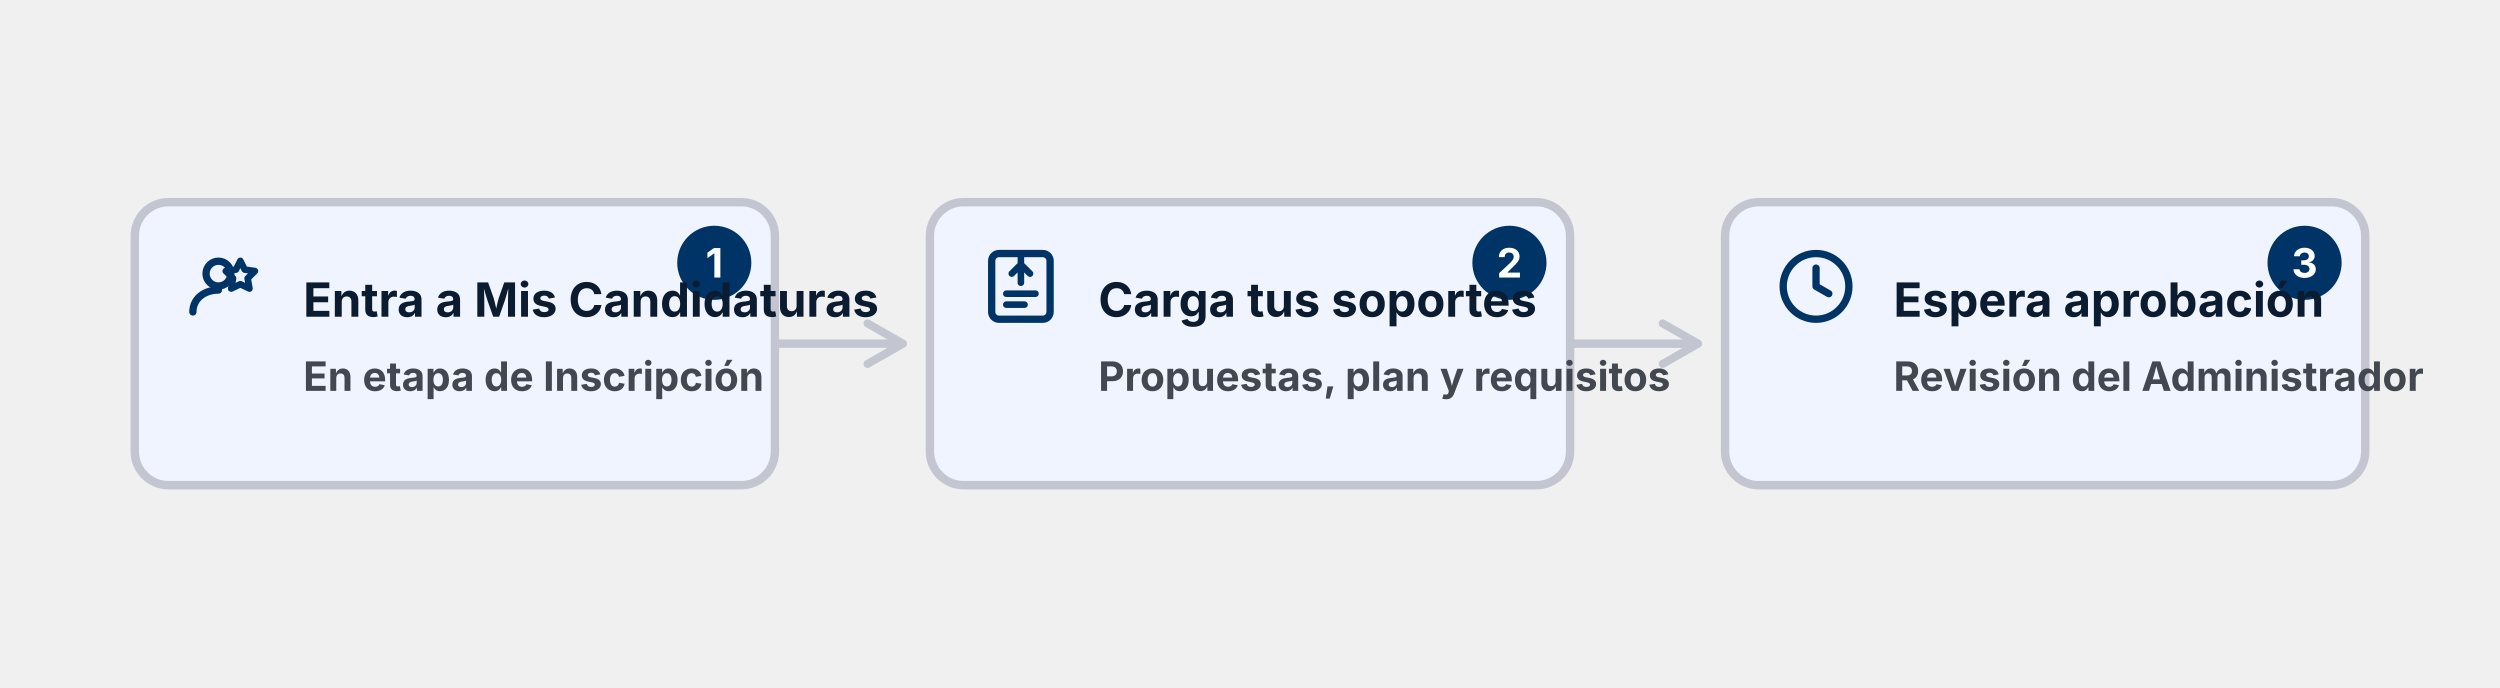
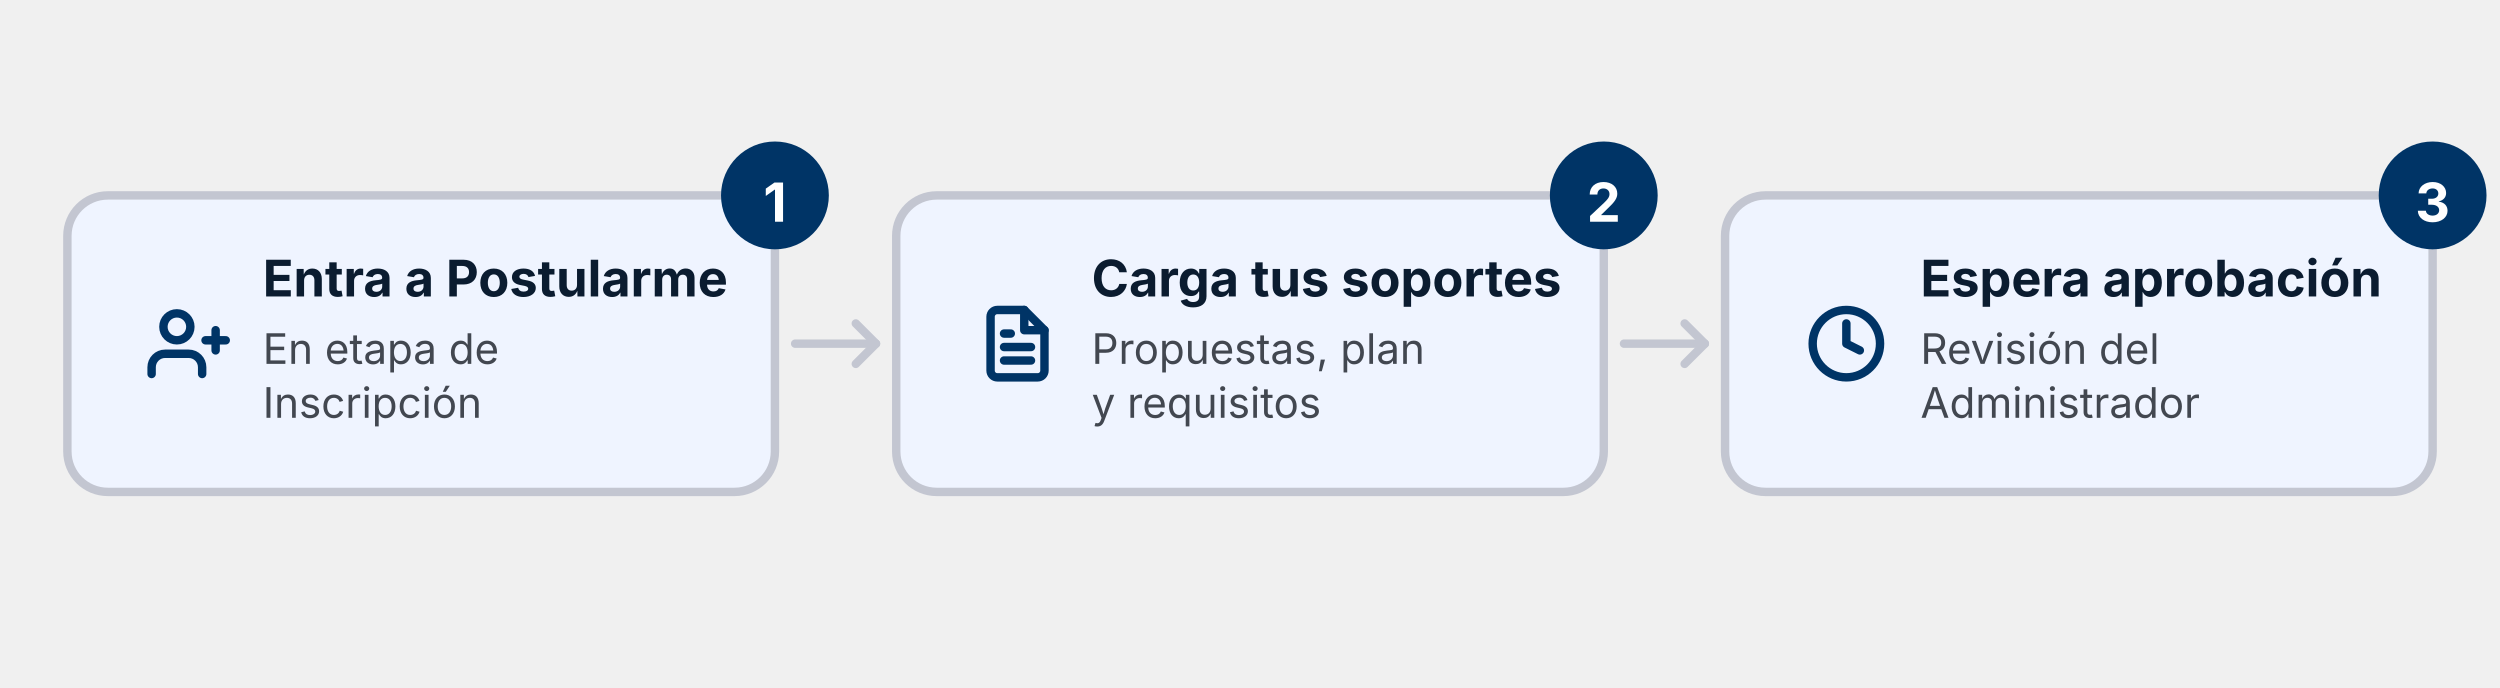
- <svg xmlns="http://www.w3.org/2000/svg" viewBox="-20 -20 742 204" role="img" overflow="visible" aria-label="Diagrama de 3 pasos para postularte como candidato: Paso 1, Entra a Mis Candidaturas durante la etapa de Inscripción; Paso 2, Carga tus soportes, propuestas, plan de gobierno y documentos requeridos; Paso 3, Espera aprobación del Administrador, quien revisará y aprobará tu postulación.">
+ <svg xmlns="http://www.w3.org/2000/svg" viewBox="-20 -20 742 204" overflow="visible" role="img" aria-label="Diagrama de 3 pasos para postularse como candidato: Paso 1 Entra a Postularme, Paso 2 Carga tus soportes, Paso 3 Espera aprobación.">
  <defs>
-     <marker id="arrowhead" viewBox="0 0 10 10" refX="8" refY="5" markerWidth="6" markerHeight="6" orient="auto-start-reverse">
-       <path d="M1 1L8 5L1 9" fill="none" stroke="#c3c6d1" stroke-width="1.6" stroke-linecap="round" stroke-linejoin="round" />
-     </marker>
+     <style>
+             .box { fill: #eff4ff; stroke: #c3c6d1; stroke-width: 2.5; }
+             .text-title { font-family: system-ui, -apple-system, sans-serif; font-size: 15px; font-weight: bold; fill: #0b1c30; }
+             .text-sub { font-family: system-ui, -apple-system, sans-serif; font-size: 12.5px; fill: #424750; }
+             .badge { fill: #003466; }
+             .badge-text { font-family: system-ui, -apple-system, sans-serif; font-size: 16px; font-weight: bold; fill: #ffffff; text-anchor: middle; dominant-baseline: central; }
+             .arrow { fill: none; stroke: #c3c6d1; stroke-width: 2.5; stroke-linecap: round; stroke-linejoin: round; }
+             .icon { fill: none; stroke: #003466; stroke-width: 2.5; stroke-linecap: round; stroke-linejoin: round; }
+         </style>
  </defs>
-   <path d="M210 82.0 L248 82.0" stroke="#c3c6d1" stroke-width="2.5" marker-end="url(#arrowhead)" />
-   <path d="M446 82.0 L484 82.0" stroke="#c3c6d1" stroke-width="2.5" marker-end="url(#arrowhead)" />
-   <g>
-     <rect x="20" y="40" width="190" height="84" rx="10" fill="#eff4ff" stroke="#c3c6d1" stroke-width="2.5" />
-     <circle cx="192" cy="58" r="11" fill="#003466" />
-     <text x="192" y="58" text-anchor="middle" dominant-baseline="central" font-family="Inter, -apple-system, Segoe UI, sans-serif" font-size="12" font-weight="700" fill="#ffffff">1</text>
-     <g transform="translate(34,52) scale(1.083333)">
-       <circle cx="10" cy="8.5" r="3.4" fill="none" stroke="#003466" stroke-width="2" />
-       <path d="M3 19c0-3.6 3.1-6 7-6" fill="none" stroke="#003466" stroke-width="2" stroke-linecap="round" />
-       <path d="M16 5l1.2 2.4 2.8.4-2 2 .5 2.8L16 11.4l-2.5 1.2.5-2.8-2-2 2.8-.4z" fill="none" stroke="#003466" stroke-width="1.8" stroke-linejoin="round" />
-     </g>
-     <text x="70" y="74" font-family="Inter, -apple-system, Segoe UI, sans-serif" font-size="14" font-weight="bold" fill="#0b1c30">Entra a Mis Candidaturas</text>
-     <text x="70" y="96" font-family="Inter, -apple-system, Segoe UI, sans-serif" font-size="12" font-weight="bold" fill="#424750">En etapa de Inscripción</text>
+   <g class="arrow">
+     <line x1="216" y1="82" x2="240" y2="82" />
+     <polyline points="234,76 240,82 234,88" />
  </g>
-   <g>
-     <rect x="256" y="40" width="190" height="84" rx="10" fill="#eff4ff" stroke="#c3c6d1" stroke-width="2.5" />
-     <circle cx="428" cy="58" r="11" fill="#003466" />
-     <text x="428" y="58" text-anchor="middle" dominant-baseline="central" font-family="Inter, -apple-system, Segoe UI, sans-serif" font-size="12" font-weight="700" fill="#ffffff">2</text>
-     <g transform="translate(270,52) scale(1.083333)">
-       <rect x="4" y="3" width="16" height="18" rx="2" fill="none" stroke="#003466" stroke-width="2" />
-       <path d="M8 14h8M8 17h5" stroke="#003466" stroke-width="1.8" stroke-linecap="round" />
-       <path d="M12 4v7M9.5 8.5L12 6l2.5 2.5" fill="none" stroke="#003466" stroke-width="1.8" stroke-linecap="round" stroke-linejoin="round" />
-     </g>
-     <text x="306" y="74" font-family="Inter, -apple-system, Segoe UI, sans-serif" font-size="14" font-weight="bold" fill="#0b1c30">Carga tus soportes</text>
-     <text x="306" y="96" font-family="Inter, -apple-system, Segoe UI, sans-serif" font-size="12" font-weight="bold" fill="#424750">Propuestas, plan y requisitos</text>
+   <g class="arrow">
+     <line x1="462" y1="82" x2="486" y2="82" />
+     <polyline points="480,76 486,82 480,88" />
  </g>
-   <g>
-     <rect x="492" y="40" width="190" height="84" rx="10" fill="#eff4ff" stroke="#c3c6d1" stroke-width="2.5" />
-     <circle cx="664" cy="58" r="11" fill="#003466" />
-     <text x="664" y="58" text-anchor="middle" dominant-baseline="central" font-family="Inter, -apple-system, Segoe UI, sans-serif" font-size="12" font-weight="700" fill="#ffffff">3</text>
-     <g transform="translate(506,52) scale(1.083333)">
-       <circle cx="12" cy="12" r="9" fill="none" stroke="#003466" stroke-width="2" />
-       <path d="M12 7v5l3.5 2" fill="none" stroke="#003466" stroke-width="2" stroke-linecap="round" stroke-linejoin="round" />
-     </g>
-     <text x="542" y="74" font-family="Inter, -apple-system, Segoe UI, sans-serif" font-size="14" font-weight="bold" fill="#0b1c30">Espera aprobación</text>
-     <text x="542" y="96" font-family="Inter, -apple-system, Segoe UI, sans-serif" font-size="12" font-weight="bold" fill="#424750">Revisión del Administrador</text>
+   <rect x="0" y="38" width="210" height="88" rx="12" class="box" />
+   <g transform="translate(24, 70)" class="icon">
+     <path d="M16 21v-2a4 4 0 0 0-4-4H5a4 4 0 0 0-4 4v2" />
+     <circle cx="8.5" cy="7" r="4" />
+     <line x1="20" y1="8" x2="20" y2="14" />
+     <line x1="23" y1="11" x2="17" y2="11" />
  </g>
+   <text x="58" y="68" class="text-title">Entra a Postularme</text>
+   <text x="58" y="88" class="text-sub">
+     <tspan x="58" dy="0">En etapa de</tspan>
+     <tspan x="58" dy="16">Inscripción</tspan>
+   </text>
+   <circle cx="210" cy="38" r="16" class="badge" />
+   <text x="210" y="40" class="badge-text">1</text>
+   <rect x="246" y="38" width="210" height="88" rx="12" class="box" />
+   <g transform="translate(270, 70)" class="icon">
+     <path d="M14 2H6a2 2 0 0 0-2 2v16a2 2 0 0 0 2 2h12a2 2 0 0 0 2-2V8z" />
+     <polyline points="14 2 14 8 20 8" />
+     <line x1="16" y1="13" x2="8" y2="13" />
+     <line x1="16" y1="17" x2="8" y2="17" />
+     <polyline points="10 9 9 9 8 9" />
+   </g>
+   <text x="304" y="68" class="text-title">Carga tus soportes</text>
+   <text x="304" y="88" class="text-sub">
+     <tspan x="304" dy="0">Propuestas, plan</tspan>
+     <tspan x="304" dy="16">y requisitos</tspan>
+   </text>
+   <circle cx="456" cy="38" r="16" class="badge" />
+   <text x="456" y="40" class="badge-text">2</text>
+   <rect x="492" y="38" width="210" height="88" rx="12" class="box" />
+   <g transform="translate(516, 70)" class="icon">
+     <circle cx="12" cy="12" r="10" />
+     <polyline points="12 6 12 12 16 14" />
+   </g>
+   <text x="550" y="68" class="text-title">Espera aprobación</text>
+   <text x="550" y="88" class="text-sub">
+     <tspan x="550" dy="0">Revisión del</tspan>
+     <tspan x="550" dy="16">Administrador</tspan>
+   </text>
+   <circle cx="702" cy="38" r="16" class="badge" />
+   <text x="702" y="40" class="badge-text">3</text>
</svg>
